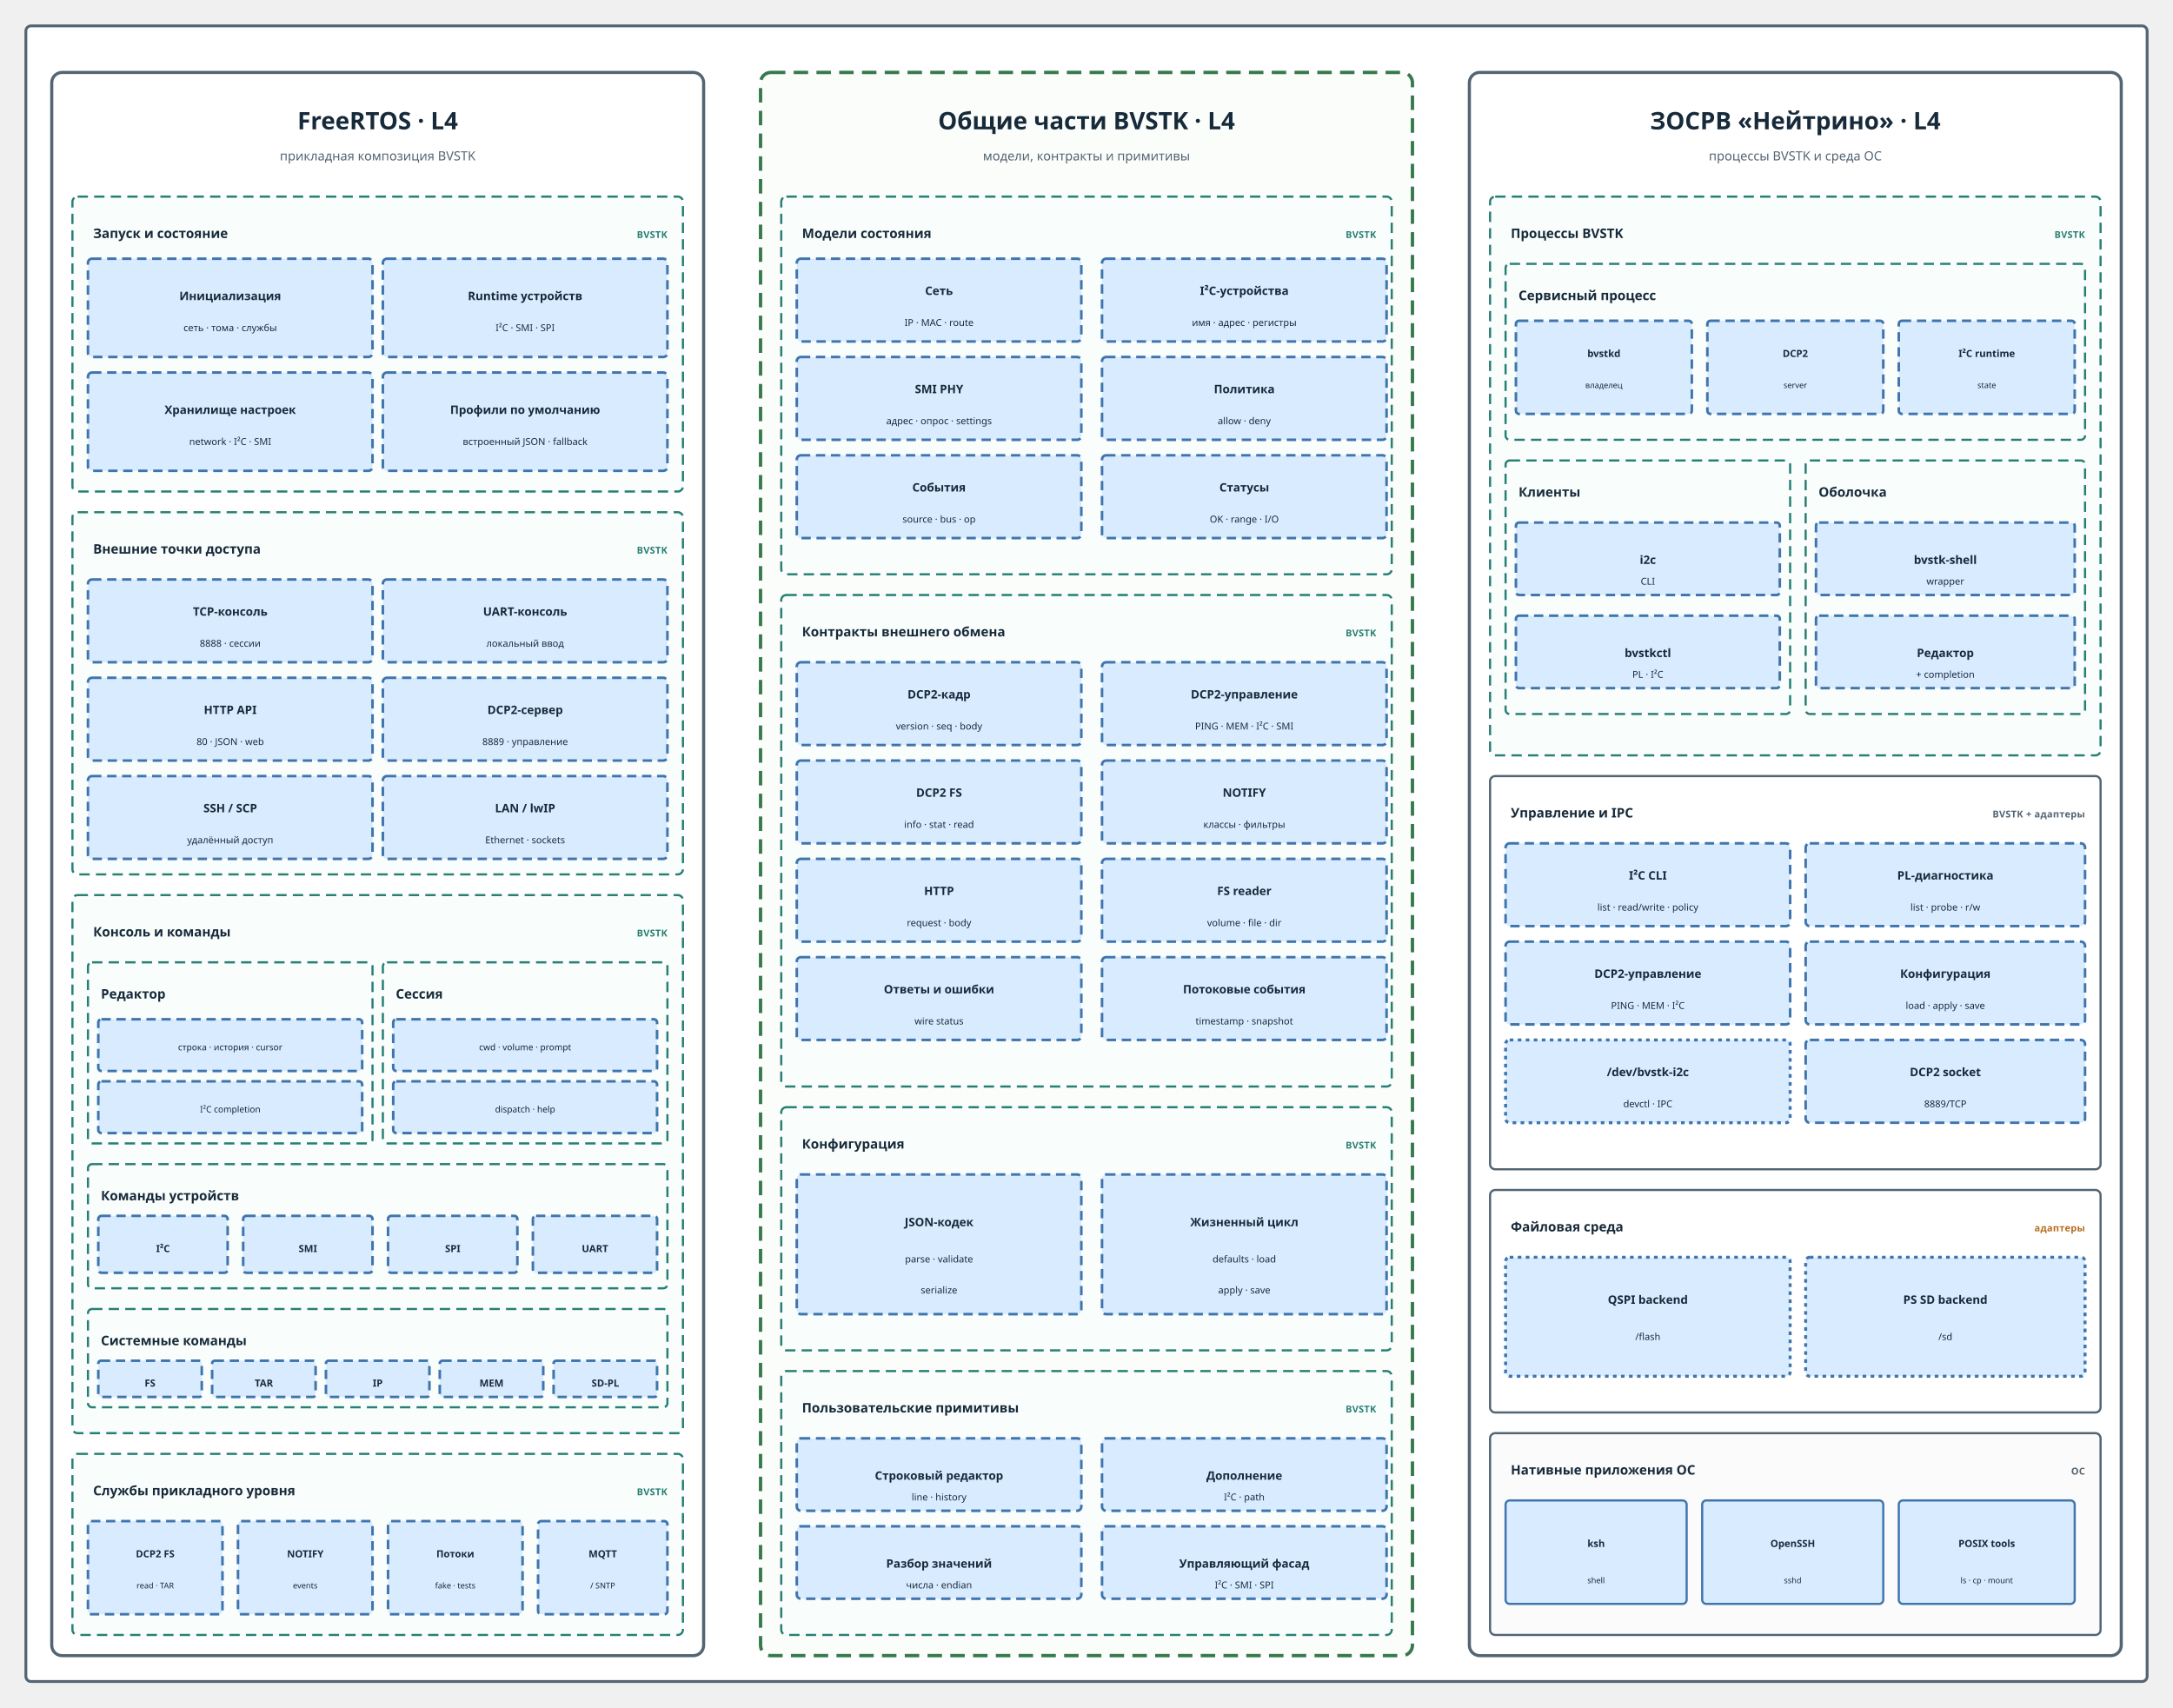
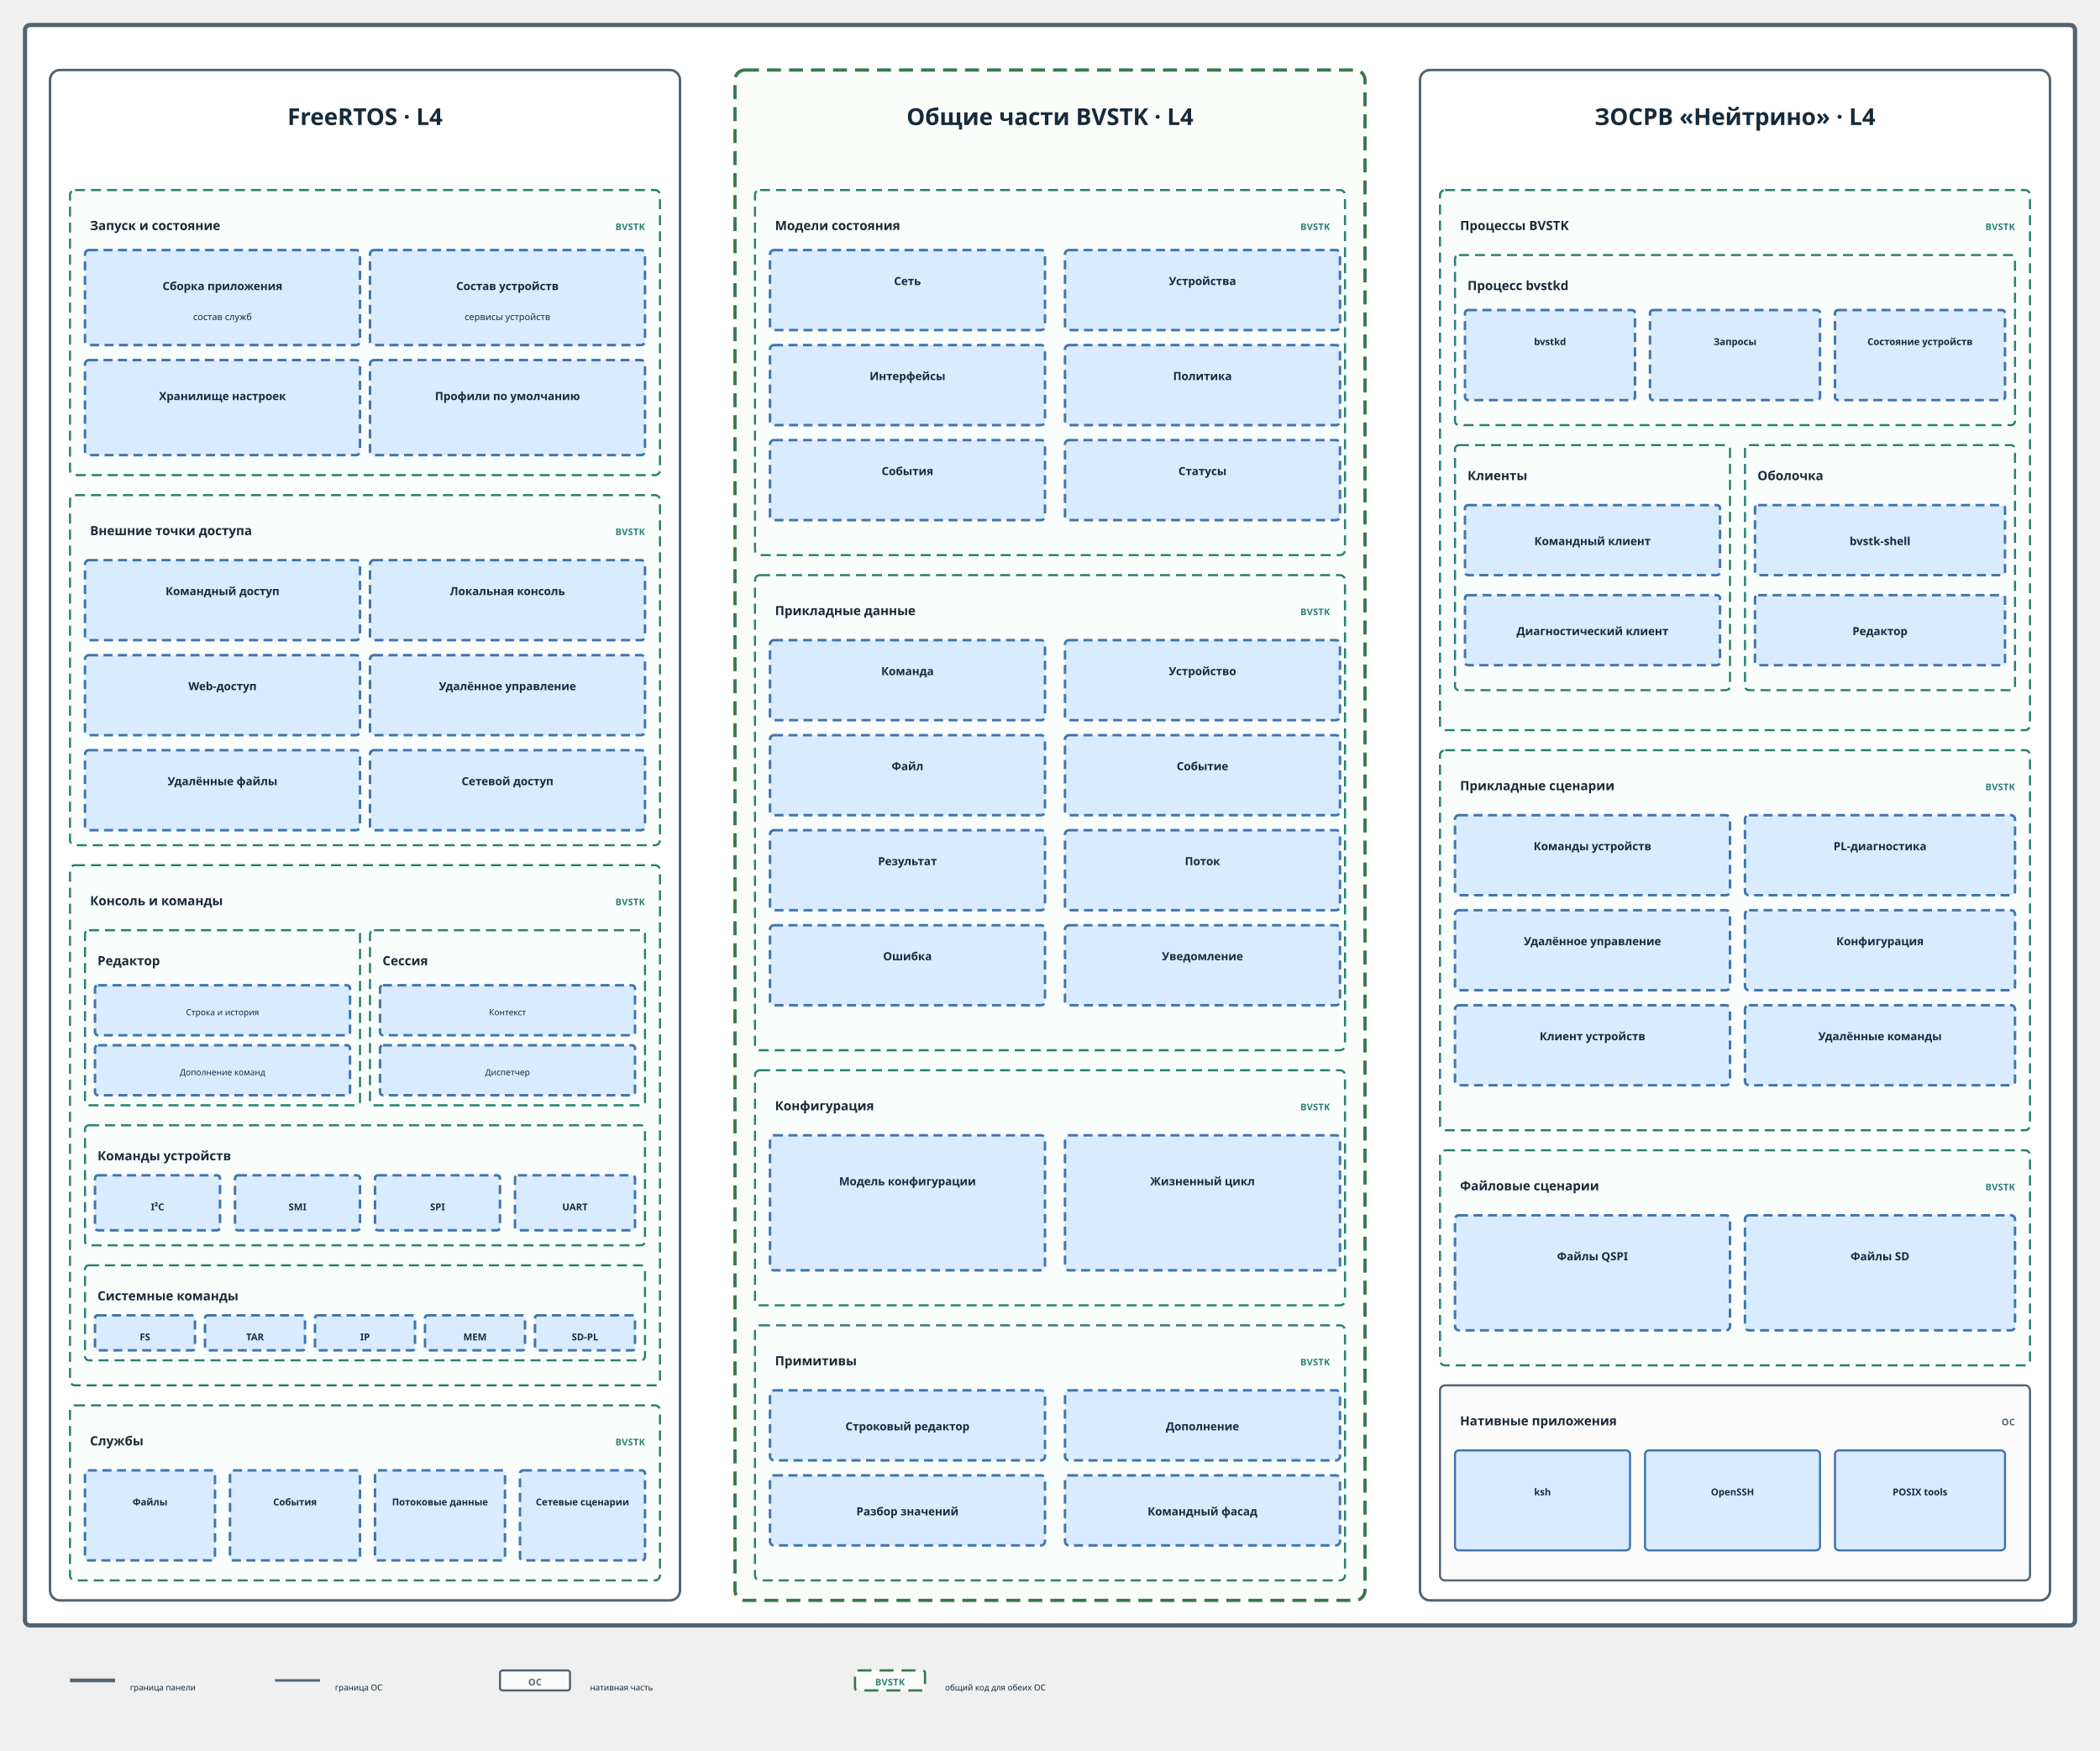
- <svg xmlns="http://www.w3.org/2000/svg" width="420mm" height="330mm" viewBox="0 0 420 330" version="1.1" id="bvstk-l4-architecture">
+ <svg xmlns="http://www.w3.org/2000/svg" width="420mm" height="350mm" viewBox="0 0 420 350" version="1.1" id="bvstk-l4-architecture">
  <defs id="defs">
    <style id="style">
      text { font-family: "Noto Sans", "DejaVu Sans", sans-serif; fill: #172a3a; stroke: none; text-anchor: middle; }
      .panel-title { font-size: 4.65px; font-weight: 700; }
      .panel-subtitle { font-size: 2.45px; font-weight: 400; }
      .group-title { font-size: 2.55px; font-weight: 700; text-anchor: start; }
      .group-origin { font-size: 1.85px; font-weight: 700; text-anchor: end; letter-spacing: 0.04px; }
      .module-title { font-size: 2.25px; font-weight: 700; }
      .module-text { font-size: 1.85px; font-weight: 500; }
      .module-small { font-size: 1.7px; font-weight: 500; }
      .tiny-title { font-size: 1.9px; font-weight: 700; }
      .tiny-text { font-size: 1.55px; font-weight: 500; }
      .muted { fill: #536473; }
-       .frame { fill: #ffffff; stroke: #536473; stroke-width: 0.55; stroke-linejoin: round; }
-       .os-panel { fill: #ffffff; stroke: #536473; stroke-width: 0.6; stroke-linejoin: round; }
+       .frame { fill: #ffffff; stroke: #536473; stroke-width: 0.85; stroke-linejoin: round; }
+       .os-panel { fill: #ffffff; stroke: #536473; stroke-width: 0.5; stroke-linejoin: round; }
      .common-panel { fill: #fbfdfb; stroke: #36794c; stroke-width: 0.65; stroke-dasharray: 2.8 1.6; stroke-linejoin: round; }
      .group { stroke-width: 0.42; stroke-linejoin: round; }
      .group-bvstk { fill: #f9fdfc; stroke: #287f73; stroke-dasharray: 2 1.2; }
      .group-mixed { fill: #ffffff; stroke: #536473; }
      .group-os { fill: #fbfbfb; stroke: #536473; }
      .module { stroke-width: 0.38; stroke-linejoin: round; }
      .bvstk { stroke: #287f73; stroke-width: 0.5; stroke-dasharray: 1.8 1.1; }
      .adapter { stroke: #b56b1d; stroke-width: 0.58; stroke-dasharray: 0.7 0.85; }
      .native { stroke: #536473; stroke-width: 0.42; stroke-dasharray: none; }
      .origin-bvstk { fill: #287f73; }
      .origin-adapter { fill: #b56b1d; }
      .origin-os { fill: #536473; }
+       .legend-title { font-size: 1.7px; font-weight: 700; text-anchor: start; }
+       .legend-text { font-size: 1.65px; font-weight: 500; text-anchor: start; }
+       .legend-label { text-anchor: middle; }
+       .legend-origin { font-size: 1.85px; font-weight: 700; letter-spacing: 0.04px; }
+       .legend-swatch { stroke-width: 0.45; }
+       .legend-line { fill: none; stroke-width: 0.55; }
+       .legend-panel { fill: none; stroke: #536473; stroke-width: 0.75; }
+       .legend-os-panel { fill: none; stroke: #536473; stroke-width: 0.5; }
+       .legend-native { fill: #fbfbfb; stroke: #536473; stroke-width: 0.42; }
+       .legend-divider { stroke: #c4ccd3; stroke-width: 0.4; }
      /* Единая палитра уровней из levels.svg и interaction-схем. */
      .level-l0 { fill: #e9eef3; stroke: #607487; }
      .level-l1 { fill: #fff0d6; stroke: #b56b1d; }
      .level-l2 { fill: #ffd1c7; stroke: #c65b4e; }
      .level-l3 { fill: #d9f0ea; stroke: #287f73; }
      .level-l4 { fill: #d9ebff; stroke: #3f75ad; }
    </style>
  </defs>
  <g id="sheet">
    <rect id="frame" class="frame" x="5" y="5" width="410" height="320" rx="1" />
    <g id="columns">
      <rect id="freertos-panel" class="os-panel" x="10" y="14" width="126" height="306" rx="2" />
      <rect id="common-panel" class="common-panel" x="147" y="14" width="126" height="306" rx="2" />
      <rect id="neutrino-panel" class="os-panel" x="284" y="14" width="126" height="306" rx="2" />
      <text id="freertos-title" class="panel-title" x="73" y="25">FreeRTOS · L4</text>
-       <text id="freertos-subtitle" class="panel-subtitle muted" x="73" y="31">прикладная композиция BVSTK</text>
      <text id="common-title" class="panel-title" x="210" y="25">Общие части BVSTK · L4</text>
-       <text id="common-subtitle" class="panel-subtitle muted" x="210" y="31">модели, контракты и примитивы</text>
      <text id="neutrino-title" class="panel-title" x="347" y="25">ЗОСРВ «Нейтрино» · L4</text>
-       <text id="neutrino-subtitle" class="panel-subtitle muted" x="347" y="31">процессы BVSTK и среда ОС</text>
      <g id="f-start" class="group group-bvstk">
-         <rect x="14" y="38" width="118" height="57" rx="1" />
-         <text class="group-title" x="18" y="46">Запуск и состояние</text>
-         <text class="group-origin origin-bvstk" x="129" y="46">BVSTK</text>
-         <rect class="module level-l4 bvstk" x="17" y="50" width="55" height="19" rx="0.8" />
-         <text class="module-title" x="44.5" y="58">Инициализация</text>
-         <text class="module-text" x="44.5" y="64">сеть · тома · службы</text>
-         <rect class="module level-l4 bvstk" x="74" y="50" width="55" height="19" rx="0.8" />
-         <text class="module-title" x="101.5" y="58">Runtime устройств</text>
-         <text class="module-text" x="101.5" y="64">I²C · SMI · SPI</text>
-         <rect class="module level-l4 bvstk" x="17" y="72" width="55" height="19" rx="0.8" />
-         <text class="module-title" x="44.5" y="80">Хранилище настроек</text>
-         <text class="module-text" x="44.5" y="86">network · I²C · SMI</text>
-         <rect class="module level-l4 bvstk" x="74" y="72" width="55" height="19" rx="0.8" />
-         <text class="module-title" x="101.5" y="80">Профили по умолчанию</text>
-         <text class="module-text" x="101.5" y="86">встроенный JSON · fallback</text>
+         <rect x="14" y="38" width="118" height="57" rx="1" id="rect248782" />
+         <text class="group-title" x="18" y="46" id="text248784">Запуск и состояние</text>
+         <text class="group-origin origin-bvstk" x="129" y="46" id="text248786">BVSTK</text>
+         <rect class="module level-l4 bvstk" x="17" y="50" width="55" height="19" rx="0.8" id="rect248788" />
+         <text class="module-title" x="44.5" y="58" id="text248790">Сборка приложения</text>
+         <text class="module-text" x="44.5" y="64" id="text248792">состав служб</text>
+         <rect class="module level-l4 bvstk" x="74" y="50" width="55" height="19" rx="0.8" id="rect248794" />
+         <text class="module-title" x="101.5" y="58" id="text248796">Состав устройств</text>
+         <text class="module-text" x="101.5" y="64" id="text248798">сервисы устройств</text>
+         <rect class="module level-l4 bvstk" x="17" y="72" width="55" height="19" rx="0.8" id="rect248800" />
+         <text class="module-title" x="44.5" y="80" id="text248802">Хранилище настроек</text>
+         <rect class="module level-l4 bvstk" x="74" y="72" width="55" height="19" rx="0.8" id="rect248804" />
+         <text class="module-title" x="101.5" y="80" id="text248806">Профили по умолчанию</text>
      </g>
      <g id="f-access" class="group group-bvstk">
-         <rect x="14" y="99" width="118" height="70" rx="1" />
-         <text class="group-title" x="18" y="107">Внешние точки доступа</text>
-         <text class="group-origin origin-bvstk" x="129" y="107">BVSTK</text>
-         <rect class="module level-l4 bvstk" x="17" y="112" width="55" height="16" rx="0.8" />
-         <text class="module-title" x="44.5" y="119">TCP-консоль</text>
-         <text class="module-text" x="44.5" y="125">8888 · сессии</text>
-         <rect class="module level-l4 bvstk" x="74" y="112" width="55" height="16" rx="0.8" />
-         <text class="module-title" x="101.5" y="119">UART-консоль</text>
-         <text class="module-text" x="101.5" y="125">локальный ввод</text>
-         <rect class="module level-l4 bvstk" x="17" y="131" width="55" height="16" rx="0.8" />
-         <text class="module-title" x="44.5" y="138">HTTP API</text>
-         <text class="module-text" x="44.5" y="144">80 · JSON · web</text>
-         <rect class="module level-l4 bvstk" x="74" y="131" width="55" height="16" rx="0.8" />
-         <text class="module-title" x="101.5" y="138">DCP2-сервер</text>
-         <text class="module-text" x="101.5" y="144">8889 · управление</text>
-         <rect class="module level-l4 bvstk" x="17" y="150" width="55" height="16" rx="0.8" />
-         <text class="module-title" x="44.5" y="157">SSH / SCP</text>
-         <text class="module-text" x="44.5" y="163">удалённый доступ</text>
-         <rect class="module level-l4 bvstk" x="74" y="150" width="55" height="16" rx="0.8" />
-         <text class="module-title" x="101.5" y="157">LAN / lwIP</text>
-         <text class="module-text" x="101.5" y="163">Ethernet · sockets</text>
+         <rect x="14" y="99" width="118" height="70" rx="1" id="rect248809" />
+         <text class="group-title" x="18" y="107" id="text248811">Внешние точки доступа</text>
+         <text class="group-origin origin-bvstk" x="129" y="107" id="text248813">BVSTK</text>
+         <rect class="module level-l4 bvstk" x="17" y="112" width="55" height="16" rx="0.8" id="rect248815" />
+         <text class="module-title" x="44.5" y="119" id="text248817">Командный доступ</text>
+         <rect class="module level-l4 bvstk" x="74" y="112" width="55" height="16" rx="0.8" id="rect248819" />
+         <text class="module-title" x="101.5" y="119" id="text248821">Локальная консоль</text>
+         <rect class="module level-l4 bvstk" x="17" y="131" width="55" height="16" rx="0.8" id="rect248823" />
+         <text class="module-title" x="44.5" y="138" id="text248825">Web-доступ</text>
+         <rect class="module level-l4 bvstk" x="74" y="131" width="55" height="16" rx="0.8" id="rect248827" />
+         <text class="module-title" x="101.5" y="138" id="text248829">Удалённое управление</text>
+         <rect class="module level-l4 bvstk" x="17" y="150" width="55" height="16" rx="0.8" id="rect248831" />
+         <text class="module-title" x="44.5" y="157" id="text248833">Удалённые файлы</text>
+         <rect class="module level-l4 bvstk" x="74" y="150" width="55" height="16" rx="0.8" id="rect248835" />
+         <text class="module-title" x="101.5" y="157" id="text248837">Сетевой доступ</text>
      </g>
      <g id="f-console" class="group group-bvstk">
-         <rect x="14" y="173" width="118" height="104" rx="1" />
-         <text class="group-title" x="18" y="181">Консоль и команды</text>
-         <text class="group-origin origin-bvstk" x="129" y="181">BVSTK</text>
+         <rect x="14" y="173" width="118" height="104" rx="1" id="rect248840" />
+         <text class="group-title" x="18" y="181" id="text248842">Консоль и команды</text>
+         <text class="group-origin origin-bvstk" x="129" y="181" id="text248844">BVSTK</text>
        <g id="f-editor" class="group group-bvstk">
-           <rect x="17" y="186" width="55" height="35" rx="0.8" />
-           <text class="group-title" x="19.5" y="193">Редактор</text>
-           <rect class="module level-l4 bvstk" x="19" y="197" width="51" height="10" rx="0.6" />
-           <text class="module-small" x="44.5" y="203">строка · история · cursor</text>
-           <rect class="module level-l4 bvstk" x="19" y="209" width="51" height="10" rx="0.6" />
-           <text class="module-small" x="44.5" y="215">I²C completion</text>
+           <rect x="17" y="186" width="55" height="35" rx="0.8" id="rect248846" />
+           <text class="group-title" x="19.5" y="193" id="text248848">Редактор</text>
+           <rect class="module level-l4 bvstk" x="19" y="197" width="51" height="10" rx="0.6" id="rect248850" />
+           <text class="module-small" x="44.5" y="203" id="text248852">Строка и история</text>
+           <rect class="module level-l4 bvstk" x="19" y="209" width="51" height="10" rx="0.6" id="rect248854" />
+           <text class="module-small" x="44.5" y="215" id="text248856">Дополнение команд</text>
        </g>
        <g id="f-routing" class="group group-bvstk">
-           <rect x="74" y="186" width="55" height="35" rx="0.8" />
-           <text class="group-title" x="76.5" y="193">Сессия</text>
-           <rect class="module level-l4 bvstk" x="76" y="197" width="51" height="10" rx="0.6" />
-           <text class="module-small" x="101.5" y="203">cwd · volume · prompt</text>
-           <rect class="module level-l4 bvstk" x="76" y="209" width="51" height="10" rx="0.6" />
-           <text class="module-small" x="101.5" y="215">dispatch · help</text>
+           <rect x="74" y="186" width="55" height="35" rx="0.8" id="rect248859" />
+           <text class="group-title" x="76.5" y="193" id="text248861">Сессия</text>
+           <rect class="module level-l4 bvstk" x="76" y="197" width="51" height="10" rx="0.6" id="rect248863" />
+           <text class="module-small" x="101.5" y="203" id="text248865">Контекст</text>
+           <rect class="module level-l4 bvstk" x="76" y="209" width="51" height="10" rx="0.6" id="rect248867" />
+           <text class="module-small" x="101.5" y="215" id="text248869">Диспетчер</text>
        </g>
        <g id="f-device-commands" class="group group-bvstk">
-           <rect x="17" y="225" width="112" height="24" rx="0.8" />
-           <text class="group-title" x="19.5" y="232">Команды устройств</text>
-           <rect class="module level-l4 bvstk" x="19" y="235" width="25" height="11" rx="0.6" />
-           <text class="tiny-title" x="31.5" y="242">I²C</text>
-           <rect class="module level-l4 bvstk" x="47" y="235" width="25" height="11" rx="0.6" />
-           <text class="tiny-title" x="59.5" y="242">SMI</text>
-           <rect class="module level-l4 bvstk" x="75" y="235" width="25" height="11" rx="0.6" />
-           <text class="tiny-title" x="87.5" y="242">SPI</text>
-           <rect class="module level-l4 bvstk" x="103" y="235" width="24" height="11" rx="0.6" />
-           <text class="tiny-title" x="115" y="242">UART</text>
+           <rect x="17" y="225" width="112" height="24" rx="0.8" id="rect248872" />
+           <text class="group-title" x="19.5" y="232" id="text248874">Команды устройств</text>
+           <rect class="module level-l4 bvstk" x="19" y="235" width="25" height="11" rx="0.6" id="rect248876" />
+           <text class="tiny-title" x="31.5" y="242" id="text248878">I²C</text>
+           <rect class="module level-l4 bvstk" x="47" y="235" width="25" height="11" rx="0.6" id="rect248880" />
+           <text class="tiny-title" x="59.5" y="242" id="text248882">SMI</text>
+           <rect class="module level-l4 bvstk" x="75" y="235" width="25" height="11" rx="0.6" id="rect248884" />
+           <text class="tiny-title" x="87.5" y="242" id="text248886">SPI</text>
+           <rect class="module level-l4 bvstk" x="103" y="235" width="24" height="11" rx="0.6" id="rect248888" />
+           <text class="tiny-title" x="115" y="242" id="text248890">UART</text>
        </g>
        <g id="f-system-commands" class="group group-bvstk">
-           <rect x="17" y="253" width="112" height="19" rx="0.8" />
-           <text class="group-title" x="19.5" y="260">Системные команды</text>
-           <rect class="module level-l4 bvstk" x="19" y="263" width="20" height="7" rx="0.5" />
-           <text class="tiny-title" x="29" y="268">FS</text>
-           <rect class="module level-l4 bvstk" x="41" y="263" width="20" height="7" rx="0.5" />
-           <text class="tiny-title" x="51" y="268">TAR</text>
-           <rect class="module level-l4 bvstk" x="63" y="263" width="20" height="7" rx="0.5" />
-           <text class="tiny-title" x="73" y="268">IP</text>
-           <rect class="module level-l4 bvstk" x="85" y="263" width="20" height="7" rx="0.5" />
-           <text class="tiny-title" x="95" y="268">MEM</text>
-           <rect class="module level-l4 bvstk" x="107" y="263" width="20" height="7" rx="0.5" />
-           <text class="tiny-title" x="117" y="268">SD-PL</text>
+           <rect x="17" y="253" width="112" height="19" rx="0.8" id="rect248893" />
+           <text class="group-title" x="19.5" y="260" id="text248895">Системные команды</text>
+           <rect class="module level-l4 bvstk" x="19" y="263" width="20" height="7" rx="0.5" id="rect248897" />
+           <text class="tiny-title" x="29" y="268" id="text248899">FS</text>
+           <rect class="module level-l4 bvstk" x="41" y="263" width="20" height="7" rx="0.5" id="rect248901" />
+           <text class="tiny-title" x="51" y="268" id="text248903">TAR</text>
+           <rect class="module level-l4 bvstk" x="63" y="263" width="20" height="7" rx="0.5" id="rect248905" />
+           <text class="tiny-title" x="73" y="268" id="text248907">IP</text>
+           <rect class="module level-l4 bvstk" x="85" y="263" width="20" height="7" rx="0.5" id="rect248909" />
+           <text class="tiny-title" x="95" y="268" id="text248911">MEM</text>
+           <rect class="module level-l4 bvstk" x="107" y="263" width="20" height="7" rx="0.5" id="rect248913" />
+           <text class="tiny-title" x="117" y="268" id="text248915">SD-PL</text>
        </g>
      </g>
      <g id="f-services" class="group group-bvstk">
-         <rect x="14" y="281" width="118" height="35" rx="1" />
-         <text class="group-title" x="18" y="289">Службы прикладного уровня</text>
-         <text class="group-origin origin-bvstk" x="129" y="289">BVSTK</text>
-         <rect class="module level-l4 bvstk" x="17" y="294" width="26" height="18" rx="0.6" />
-         <text class="tiny-title" x="30" y="301">DCP2 FS</text>
-         <text class="tiny-text" x="30" y="307">read · TAR</text>
-         <rect class="module level-l4 bvstk" x="46" y="294" width="26" height="18" rx="0.6" />
-         <text class="tiny-title" x="59" y="301">NOTIFY</text>
-         <text class="tiny-text" x="59" y="307">events</text>
-         <rect class="module level-l4 bvstk" x="75" y="294" width="26" height="18" rx="0.6" />
-         <text class="tiny-title" x="88" y="301">Потоки</text>
-         <text class="tiny-text" x="88" y="307">fake · tests</text>
-         <rect class="module level-l4 bvstk" x="104" y="294" width="25" height="18" rx="0.6" />
-         <text class="tiny-title" x="116.5" y="301">MQTT</text>
-         <text class="tiny-text" x="116.5" y="307">/ SNTP</text>
+         <rect x="14" y="281" width="118" height="35" rx="1" id="rect248919" />
+         <text class="group-title" x="18" y="289" id="text248921">Службы</text>
+         <text class="group-origin origin-bvstk" x="129" y="289" id="text248923">BVSTK</text>
+         <rect class="module level-l4 bvstk" x="17" y="294" width="26" height="18" rx="0.6" id="rect248925" />
+         <text class="tiny-title" x="30" y="301" id="text248927">Файлы</text>
+         <rect class="module level-l4 bvstk" x="46" y="294" width="26" height="18" rx="0.6" id="rect248929" />
+         <text class="tiny-title" x="59" y="301" id="text248931">События</text>
+         <rect class="module level-l4 bvstk" x="75" y="294" width="26" height="18" rx="0.6" id="rect248933" />
+         <text class="tiny-title" x="88" y="301" id="text248935">Потоковые данные</text>
+         <rect class="module level-l4 bvstk" x="104" y="294" width="25" height="18" rx="0.6" id="rect248937" />
+         <text class="tiny-title" x="116.5" y="301" id="text248939">Сетевые сценарии</text>
      </g>
      <g id="c-models" class="group group-bvstk">
-         <rect x="151" y="38" width="118" height="73" rx="1" />
-         <text class="group-title" x="155" y="46">Модели состояния</text>
-         <text class="group-origin origin-bvstk" x="266" y="46">BVSTK</text>
-         <rect class="module level-l4 bvstk" x="154" y="50" width="55" height="16" rx="0.8" />
-         <text class="module-title" x="181.5" y="57">Сеть</text>
-         <text class="module-text" x="181.5" y="63">IP · MAC · route</text>
-         <rect class="module level-l4 bvstk" x="213" y="50" width="55" height="16" rx="0.8" />
-         <text class="module-title" x="240.5" y="57">I²C-устройства</text>
-         <text class="module-text" x="240.5" y="63">имя · адрес · регистры</text>
-         <rect class="module level-l4 bvstk" x="154" y="69" width="55" height="16" rx="0.8" />
-         <text class="module-title" x="181.5" y="76">SMI PHY</text>
-         <text class="module-text" x="181.5" y="82">адрес · опрос · settings</text>
-         <rect class="module level-l4 bvstk" x="213" y="69" width="55" height="16" rx="0.8" />
-         <text class="module-title" x="240.5" y="76">Политика</text>
-         <text class="module-text" x="240.5" y="82">allow · deny</text>
-         <rect class="module level-l4 bvstk" x="154" y="88" width="55" height="16" rx="0.8" />
-         <text class="module-title" x="181.5" y="95">События</text>
-         <text class="module-text" x="181.5" y="101">source · bus · op</text>
-         <rect class="module level-l4 bvstk" x="213" y="88" width="55" height="16" rx="0.8" />
-         <text class="module-title" x="240.5" y="95">Статусы</text>
-         <text class="module-text" x="240.5" y="101">OK · range · I/O</text>
+         <rect x="151" y="38" width="118" height="73" rx="1" id="rect248942" />
+         <text class="group-title" x="155" y="46" id="text248944">Модели состояния</text>
+         <text class="group-origin origin-bvstk" x="266" y="46" id="text248946">BVSTK</text>
+         <rect class="module level-l4 bvstk" x="154" y="50" width="55" height="16" rx="0.8" id="rect248948" />
+         <text class="module-title" x="181.5" y="57" id="text248950">Сеть</text>
+         <rect class="module level-l4 bvstk" x="213" y="50" width="55" height="16" rx="0.8" id="rect248952" />
+         <text class="module-title" x="240.5" y="57" id="text248954">Устройства</text>
+         <rect class="module level-l4 bvstk" x="154" y="69" width="55" height="16" rx="0.8" id="rect248956" />
+         <text class="module-title" x="181.5" y="76" id="text248958">Интерфейсы</text>
+         <rect class="module level-l4 bvstk" x="213" y="69" width="55" height="16" rx="0.8" id="rect248960" />
+         <text class="module-title" x="240.5" y="76" id="text248962">Политика</text>
+         <rect class="module level-l4 bvstk" x="154" y="88" width="55" height="16" rx="0.8" id="rect248964" />
+         <text class="module-title" x="181.5" y="95" id="text248966">События</text>
+         <rect class="module level-l4 bvstk" x="213" y="88" width="55" height="16" rx="0.8" id="rect248968" />
+         <text class="module-title" x="240.5" y="95" id="text248970">Статусы</text>
      </g>
      <g id="c-contracts" class="group group-bvstk">
-         <rect x="151" y="115" width="118" height="95" rx="1" />
-         <text class="group-title" x="155" y="123">Контракты внешнего обмена</text>
-         <text class="group-origin origin-bvstk" x="266" y="123">BVSTK</text>
-         <rect class="module level-l4 bvstk" x="154" y="128" width="55" height="16" rx="0.8" />
-         <text class="module-title" x="181.5" y="135">DCP2-кадр</text>
-         <text class="module-text" x="181.5" y="141">version · seq · body</text>
-         <rect class="module level-l4 bvstk" x="213" y="128" width="55" height="16" rx="0.8" />
-         <text class="module-title" x="240.5" y="135">DCP2-управление</text>
-         <text class="module-text" x="240.5" y="141">PING · MEM · I²C · SMI</text>
-         <rect class="module level-l4 bvstk" x="154" y="147" width="55" height="16" rx="0.8" />
-         <text class="module-title" x="181.5" y="154">DCP2 FS</text>
-         <text class="module-text" x="181.5" y="160">info · stat · read</text>
-         <rect class="module level-l4 bvstk" x="213" y="147" width="55" height="16" rx="0.8" />
-         <text class="module-title" x="240.5" y="154">NOTIFY</text>
-         <text class="module-text" x="240.5" y="160">классы · фильтры</text>
-         <rect class="module level-l4 bvstk" x="154" y="166" width="55" height="16" rx="0.8" />
-         <text class="module-title" x="181.5" y="173">HTTP</text>
-         <text class="module-text" x="181.5" y="179">request · body</text>
-         <rect class="module level-l4 bvstk" x="213" y="166" width="55" height="16" rx="0.8" />
-         <text class="module-title" x="240.5" y="173">FS reader</text>
-         <text class="module-text" x="240.5" y="179">volume · file · dir</text>
-         <rect class="module level-l4 bvstk" x="154" y="185" width="55" height="16" rx="0.8" />
-         <text class="module-title" x="181.5" y="192">Ответы и ошибки</text>
-         <text class="module-text" x="181.5" y="198">wire status</text>
-         <rect class="module level-l4 bvstk" x="213" y="185" width="55" height="16" rx="0.8" />
-         <text class="module-title" x="240.5" y="192">Потоковые события</text>
-         <text class="module-text" x="240.5" y="198">timestamp · snapshot</text>
+         <rect x="151" y="115" width="118" height="95" rx="1" id="rect248973" />
+         <text class="group-title" x="155" y="123" id="text248975">Прикладные данные</text>
+         <text class="group-origin origin-bvstk" x="266" y="123" id="text248977">BVSTK</text>
+         <rect class="module level-l4 bvstk" x="154" y="128" width="55" height="16" rx="0.8" id="rect248979" />
+         <text class="module-title" x="181.5" y="135" id="text248981">Команда</text>
+         <rect class="module level-l4 bvstk" x="213" y="128" width="55" height="16" rx="0.8" id="rect248983" />
+         <text class="module-title" x="240.5" y="135" id="text248985">Устройство</text>
+         <rect class="module level-l4 bvstk" x="154" y="147" width="55" height="16" rx="0.8" id="rect248987" />
+         <text class="module-title" x="181.5" y="154" id="text248989">Файл</text>
+         <rect class="module level-l4 bvstk" x="213" y="147" width="55" height="16" rx="0.8" id="rect248991" />
+         <text class="module-title" x="240.5" y="154" id="text248993">Событие</text>
+         <rect class="module level-l4 bvstk" x="154" y="166" width="55" height="16" rx="0.8" id="rect248995" />
+         <text class="module-title" x="181.5" y="173" id="text248997">Результат</text>
+         <rect class="module level-l4 bvstk" x="213" y="166" width="55" height="16" rx="0.8" id="rect248999" />
+         <text class="module-title" x="240.5" y="173" id="text249001">Поток</text>
+         <rect class="module level-l4 bvstk" x="154" y="185" width="55" height="16" rx="0.8" id="rect249003" />
+         <text class="module-title" x="181.5" y="192" id="text249005">Ошибка</text>
+         <rect class="module level-l4 bvstk" x="213" y="185" width="55" height="16" rx="0.8" id="rect249007" />
+         <text class="module-title" x="240.5" y="192" id="text249009">Уведомление</text>
      </g>
      <g id="c-config" class="group group-bvstk">
-         <rect x="151" y="214" width="118" height="47" rx="1" />
-         <text class="group-title" x="155" y="222">Конфигурация</text>
-         <text class="group-origin origin-bvstk" x="266" y="222">BVSTK</text>
-         <rect class="module level-l4 bvstk" x="154" y="227" width="55" height="27" rx="0.8" />
-         <text class="module-title" x="181.5" y="237">JSON-кодек</text>
-         <text class="module-text" x="181.5" y="244">parse · validate</text>
-         <text class="module-text" x="181.5" y="250">serialize</text>
-         <rect class="module level-l4 bvstk" x="213" y="227" width="55" height="27" rx="0.8" />
-         <text class="module-title" x="240.5" y="237">Жизненный цикл</text>
-         <text class="module-text" x="240.5" y="244">defaults · load</text>
-         <text class="module-text" x="240.5" y="250">apply · save</text>
+         <rect x="151" y="214" width="118" height="47" rx="1" id="rect249012" />
+         <text class="group-title" x="155" y="222" id="text249014">Конфигурация</text>
+         <text class="group-origin origin-bvstk" x="266" y="222" id="text249016">BVSTK</text>
+         <rect class="module level-l4 bvstk" x="154" y="227" width="55" height="27" rx="0.8" id="rect249018" />
+         <text class="module-title" x="181.5" y="237" id="text249020">Модель конфигурации</text>
+         <rect class="module level-l4 bvstk" x="213" y="227" width="55" height="27" rx="0.8" id="rect249022" />
+         <text class="module-title" x="240.5" y="237" id="text249024">Жизненный цикл</text>
      </g>
      <g id="c-primitives" class="group group-bvstk">
-         <rect x="151" y="265" width="118" height="51" rx="1" />
-         <text class="group-title" x="155" y="273">Пользовательские примитивы</text>
-         <text class="group-origin origin-bvstk" x="266" y="273">BVSTK</text>
-         <rect class="module level-l4 bvstk" x="154" y="278" width="55" height="14" rx="0.8" />
-         <text class="module-title" x="181.5" y="286">Строковый редактор</text>
-         <text class="module-text" x="181.5" y="290">line · history</text>
-         <rect class="module level-l4 bvstk" x="213" y="278" width="55" height="14" rx="0.8" />
-         <text class="module-title" x="240.5" y="286">Дополнение</text>
-         <text class="module-text" x="240.5" y="290">I²C · path</text>
-         <rect class="module level-l4 bvstk" x="154" y="295" width="55" height="14" rx="0.8" />
-         <text class="module-title" x="181.5" y="303">Разбор значений</text>
-         <text class="module-text" x="181.5" y="307">числа · endian</text>
-         <rect class="module level-l4 bvstk" x="213" y="295" width="55" height="14" rx="0.8" />
-         <text class="module-title" x="240.5" y="303">Управляющий фасад</text>
-         <text class="module-text" x="240.5" y="307">I²C · SMI · SPI</text>
+         <rect x="151" y="265" width="118" height="51" rx="1" id="rect249027" />
+         <text class="group-title" x="155" y="273" id="text249029">Примитивы</text>
+         <text class="group-origin origin-bvstk" x="266" y="273" id="text249031">BVSTK</text>
+         <rect class="module level-l4 bvstk" x="154" y="278" width="55" height="14" rx="0.8" id="rect249033" />
+         <text class="module-title" x="181.5" y="286" id="text249035">Строковый редактор</text>
+         <rect class="module level-l4 bvstk" x="213" y="278" width="55" height="14" rx="0.8" id="rect249037" />
+         <text class="module-title" x="240.5" y="286" id="text249039">Дополнение</text>
+         <rect class="module level-l4 bvstk" x="154" y="295" width="55" height="14" rx="0.8" id="rect249041" />
+         <text class="module-title" x="181.5" y="303" id="text249043">Разбор значений</text>
+         <rect class="module level-l4 bvstk" x="213" y="295" width="55" height="14" rx="0.8" id="rect249045" />
+         <text class="module-title" x="240.5" y="303" id="text249047">Командный фасад</text>
      </g>
      <g id="n-processes" class="group group-bvstk">
-         <rect x="288" y="38" width="118" height="108" rx="1" />
-         <text class="group-title" x="292" y="46">Процессы BVSTK</text>
-         <text class="group-origin origin-bvstk" x="403" y="46">BVSTK</text>
+         <rect x="288" y="38" width="118" height="108" rx="1" id="rect249050" />
+         <text class="group-title" x="292" y="46" id="text249052">Процессы BVSTK</text>
+         <text class="group-origin origin-bvstk" x="403" y="46" id="text249054">BVSTK</text>
        <g id="n-daemon" class="group group-bvstk">
-           <rect x="291" y="51" width="112" height="34" rx="0.8" />
-           <text class="group-title" x="293.5" y="58">Сервисный процесс</text>
-           <rect class="module level-l4 bvstk" x="293" y="62" width="34" height="18" rx="0.6" />
-           <text class="tiny-title" x="310" y="69">bvstkd</text>
-           <text class="tiny-text" x="310" y="75">владелец</text>
-           <rect class="module level-l4 bvstk" x="330" y="62" width="34" height="18" rx="0.6" />
-           <text class="tiny-title" x="347" y="69">DCP2</text>
-           <text class="tiny-text" x="347" y="75">server</text>
-           <rect class="module level-l4 bvstk" x="367" y="62" width="34" height="18" rx="0.6" />
-           <text class="tiny-title" x="384" y="69">I²C runtime</text>
-           <text class="tiny-text" x="384" y="75">state</text>
+           <rect x="291" y="51" width="112" height="34" rx="0.8" id="rect249056" />
+           <text class="group-title" x="293.5" y="58" id="text249058">Процесс bvstkd</text>
+           <rect class="module level-l4 bvstk" x="293" y="62" width="34" height="18" rx="0.6" id="rect249060" />
+           <text class="tiny-title" x="310" y="69" id="text249062">bvstkd</text>
+           <rect class="module level-l4 bvstk" x="330" y="62" width="34" height="18" rx="0.6" id="rect249064" />
+           <text class="tiny-title" x="347" y="69" id="text249066">Запросы</text>
+           <rect class="module level-l4 bvstk" x="367" y="62" width="34" height="18" rx="0.6" id="rect249068" />
+           <text class="tiny-title" x="384" y="69" id="text249070">Состояние устройств</text>
        </g>
        <g id="n-clients" class="group group-bvstk">
-           <rect x="291" y="89" width="55" height="49" rx="0.8" />
-           <text class="group-title" x="293.5" y="96">Клиенты</text>
-           <rect class="module level-l4 bvstk" x="293" y="101" width="51" height="14" rx="0.6" />
-           <text class="module-title" x="318.5" y="109">i2c</text>
-           <text class="module-text" x="318.5" y="113">CLI</text>
-           <rect class="module level-l4 bvstk" x="293" y="119" width="51" height="14" rx="0.6" />
-           <text class="module-title" x="318.5" y="127">bvstkctl</text>
-           <text class="module-text" x="318.5" y="131">PL · I²C</text>
+           <rect x="291" y="89" width="55" height="49" rx="0.8" id="rect249073" />
+           <text class="group-title" x="293.5" y="96" id="text249075">Клиенты</text>
+           <rect class="module level-l4 bvstk" x="293" y="101" width="51" height="14" rx="0.6" id="rect249077" />
+           <text class="module-title" x="318.5" y="109" id="text249079">Командный клиент</text>
+           <rect class="module level-l4 bvstk" x="293" y="119" width="51" height="14" rx="0.6" id="rect249081" />
+           <text class="module-title" x="318.5" y="127" id="text249083">Диагностический клиент</text>
        </g>
        <g id="n-shell" class="group group-bvstk">
-           <rect x="349" y="89" width="54" height="49" rx="0.8" />
-           <text class="group-title" x="351.5" y="96">Оболочка</text>
-           <rect class="module level-l4 bvstk" x="351" y="101" width="50" height="14" rx="0.6" />
-           <text class="module-title" x="376" y="109">bvstk-shell</text>
-           <text class="module-text" x="376" y="113">wrapper</text>
-           <rect class="module level-l4 bvstk" x="351" y="119" width="50" height="14" rx="0.6" />
-           <text class="module-title" x="376" y="127">Редактор</text>
-           <text class="module-text" x="376" y="131">+ completion</text>
-         </g>
-       </g>
-       <g id="n-control" class="group group-mixed">
-         <rect x="288" y="150" width="118" height="76" rx="1" />
-         <text class="group-title" x="292" y="158">Управление и IPC</text>
-         <text class="group-origin muted" x="403" y="158">BVSTK + адаптеры</text>
-         <rect class="module level-l4 bvstk" x="291" y="163" width="55" height="16" rx="0.8" />
-         <text class="module-title" x="318.5" y="170">I²C CLI</text>
-         <text class="module-text" x="318.5" y="176">list · read/write · policy</text>
-         <rect class="module level-l4 bvstk" x="349" y="163" width="54" height="16" rx="0.8" />
-         <text class="module-title" x="376" y="170">PL-диагностика</text>
-         <text class="module-text" x="376" y="176">list · probe · r/w</text>
-         <rect class="module level-l4 bvstk" x="291" y="182" width="55" height="16" rx="0.8" />
-         <text class="module-title" x="318.5" y="189">DCP2-управление</text>
-         <text class="module-text" x="318.5" y="195">PING · MEM · I²C</text>
-         <rect class="module level-l4 bvstk" x="349" y="182" width="54" height="16" rx="0.8" />
-         <text class="module-title" x="376" y="189">Конфигурация</text>
-         <text class="module-text" x="376" y="195">load · apply · save</text>
-         <rect class="module level-l4 adapter" x="291" y="201" width="55" height="16" rx="0.8" />
-         <text class="module-title" x="318.5" y="208">/dev/bvstk-i2c</text>
-         <text class="module-text" x="318.5" y="214">devctl · IPC</text>
-         <rect class="module level-l4 bvstk" x="349" y="201" width="54" height="16" rx="0.8" />
-         <text class="module-title" x="376" y="208">DCP2 socket</text>
-         <text class="module-text" x="376" y="214">8889/TCP</text>
-       </g>
-       <g id="n-storage" class="group group-mixed">
-         <rect x="288" y="230" width="118" height="43" rx="1" />
-         <text class="group-title" x="292" y="238">Файловая среда</text>
-         <text class="group-origin origin-adapter" x="403" y="238">адаптеры</text>
-         <rect class="module level-l4 adapter" x="291" y="243" width="55" height="23" rx="0.8" />
-         <text class="module-title" x="318.5" y="252">QSPI backend</text>
-         <text class="module-text" x="318.5" y="259">/flash</text>
-         <rect class="module level-l4 adapter" x="349" y="243" width="54" height="23" rx="0.8" />
-         <text class="module-title" x="376" y="252">PS SD backend</text>
-         <text class="module-text" x="376" y="259">/sd</text>
+           <rect x="349" y="89" width="54" height="49" rx="0.8" id="rect249086" />
+           <text class="group-title" x="351.5" y="96" id="text249088">Оболочка</text>
+           <rect class="module level-l4 bvstk" x="351" y="101" width="50" height="14" rx="0.6" id="rect249090" />
+           <text class="module-title" x="376" y="109" id="text249092">bvstk-shell</text>
+           <rect class="module level-l4 bvstk" x="351" y="119" width="50" height="14" rx="0.6" id="rect249094" />
+           <text class="module-title" x="376" y="127" id="text249096">Редактор</text>
+         </g>
+       </g>
+       <g id="n-control" class="group group-bvstk">
+         <rect x="288" y="150" width="118" height="76" rx="1" id="rect249100" />
+         <text class="group-title" x="292" y="158" id="text249102">Прикладные сценарии</text>
+         <text class="group-origin origin-bvstk" x="403" y="158" id="text249104">BVSTK</text>
+         <rect class="module level-l4 bvstk" x="291" y="163" width="55" height="16" rx="0.8" id="rect249106" />
+         <text class="module-title" x="318.5" y="170" id="text249108">Команды устройств</text>
+         <rect class="module level-l4 bvstk" x="349" y="163" width="54" height="16" rx="0.8" id="rect249110" />
+         <text class="module-title" x="376" y="170" id="text249112">PL-диагностика</text>
+         <rect class="module level-l4 bvstk" x="291" y="182" width="55" height="16" rx="0.8" id="rect249114" />
+         <text class="module-title" x="318.5" y="189" id="text249116">Удалённое управление</text>
+         <rect class="module level-l4 bvstk" x="349" y="182" width="54" height="16" rx="0.8" id="rect249118" />
+         <text class="module-title" x="376" y="189" id="text249120">Конфигурация</text>
+         <rect class="module level-l4 bvstk" x="291" y="201" width="55" height="16" rx="0.8" id="rect249122" />
+         <text class="module-title" x="318.5" y="208" id="text249124">Клиент устройств</text>
+         <rect class="module level-l4 bvstk" x="349" y="201" width="54" height="16" rx="0.8" id="rect249126" />
+         <text class="module-title" x="376" y="208" id="text249128">Удалённые команды</text>
+       </g>
+       <g id="n-storage" class="group group-bvstk">
+         <rect x="288" y="230" width="118" height="43" rx="1" id="rect249131" />
+         <text class="group-title" x="292" y="238" id="text249133">Файловые сценарии</text>
+         <text class="group-origin origin-bvstk" x="403" y="238" id="text249135">BVSTK</text>
+         <rect class="module level-l4 bvstk" x="291" y="243" width="55" height="23" rx="0.8" id="rect249137" />
+         <text class="module-title" x="318.5" y="252" id="text249139">Файлы QSPI</text>
+         <rect class="module level-l4 bvstk" x="349" y="243" width="54" height="23" rx="0.8" id="rect249141" />
+         <text class="module-title" x="376" y="252" id="text249143">Файлы SD</text>
      </g>
      <g id="n-native" class="group group-os">
-         <rect x="288" y="277" width="118" height="39" rx="1" />
-         <text class="group-title" x="292" y="285">Нативные приложения ОС</text>
-         <text class="group-origin origin-os" x="403" y="285">ОС</text>
-         <rect class="module level-l4 native" x="291" y="290" width="35" height="20" rx="0.8" />
-         <text class="tiny-title" x="308.5" y="299">ksh</text>
-         <text class="tiny-text" x="308.5" y="306">shell</text>
-         <rect class="module level-l4 native" x="329" y="290" width="35" height="20" rx="0.8" />
-         <text class="tiny-title" x="346.5" y="299">OpenSSH</text>
-         <text class="tiny-text" x="346.5" y="306">sshd</text>
-         <rect class="module level-l4 native" x="367" y="290" width="34" height="20" rx="0.8" />
-         <text class="tiny-title" x="384" y="299">POSIX tools</text>
-         <text class="tiny-text" x="384" y="306">ls · cp · mount</text>
-       </g>
+         <rect x="288" y="277" width="118" height="39" rx="1" id="rect249146" />
+         <text class="group-title" x="292" y="285" id="text249148">Нативные приложения</text>
+         <text class="group-origin origin-os" x="403" y="285" id="text249150">ОС</text>
+         <rect class="module level-l4 native" x="291" y="290" width="35" height="20" rx="0.8" id="rect249152" />
+         <text class="tiny-title" x="308.5" y="299" id="text249154">ksh</text>
+         <rect class="module level-l4 native" x="329" y="290" width="35" height="20" rx="0.8" id="rect249156" />
+         <text class="tiny-title" x="346.5" y="299" id="text249158">OpenSSH</text>
+         <rect class="module level-l4 native" x="367" y="290" width="34" height="20" rx="0.8" id="rect249160" />
+         <text class="tiny-title" x="384" y="299" id="text249162">POSIX tools</text>
+       </g>
+     </g>
+     <g id="legend" transform="translate(0,7)">
+       <line class="legend-panel" x1="14" y1="329" x2="23" y2="329" id="line249176" />
+       <text class="legend-text" x="26" y="331" id="text249178">граница панели</text>
+       <line class="legend-os-panel" x1="55" y1="329" x2="64" y2="329" id="line249180" />
+       <text class="legend-text" x="67" y="331" id="text249182">граница ОС</text>
+       <rect class="legend-native" x="100" y="327" width="14" height="4" rx="0.5" id="rect249181" />
+       <text class="legend-text legend-label legend-origin origin-os" x="107" y="330" id="text249183">ОС</text>
+       <text class="legend-text" x="118" y="331" id="text249184">нативная часть</text>
+       <rect class="legend-swatch common-panel" x="171" y="327" width="14" height="4" rx="0.5" id="rect249179" />
+       <text class="legend-text legend-label legend-origin origin-bvstk" x="178" y="330" id="text249186">BVSTK</text>
+       <text class="legend-text" x="189" y="331" id="text249187">общий код для обеих ОС</text>
    </g>
  </g>
</svg>
